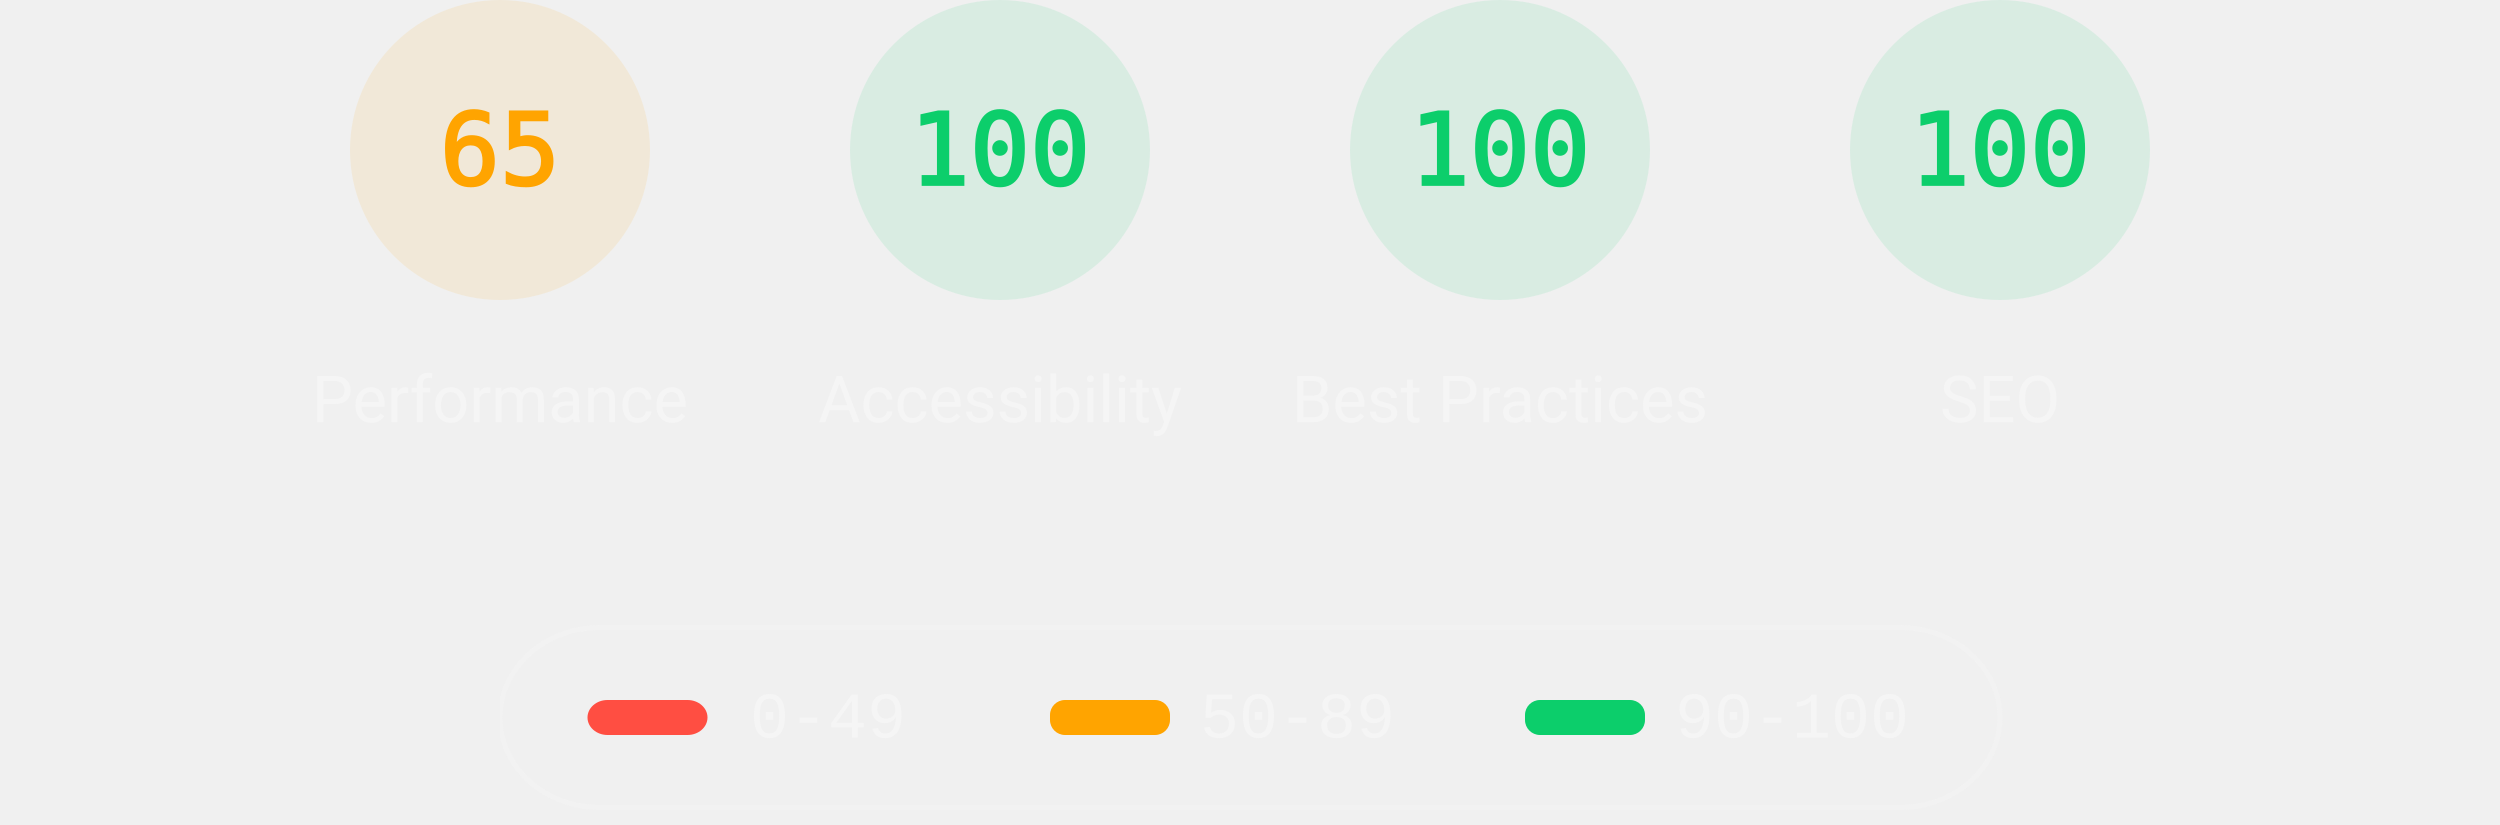
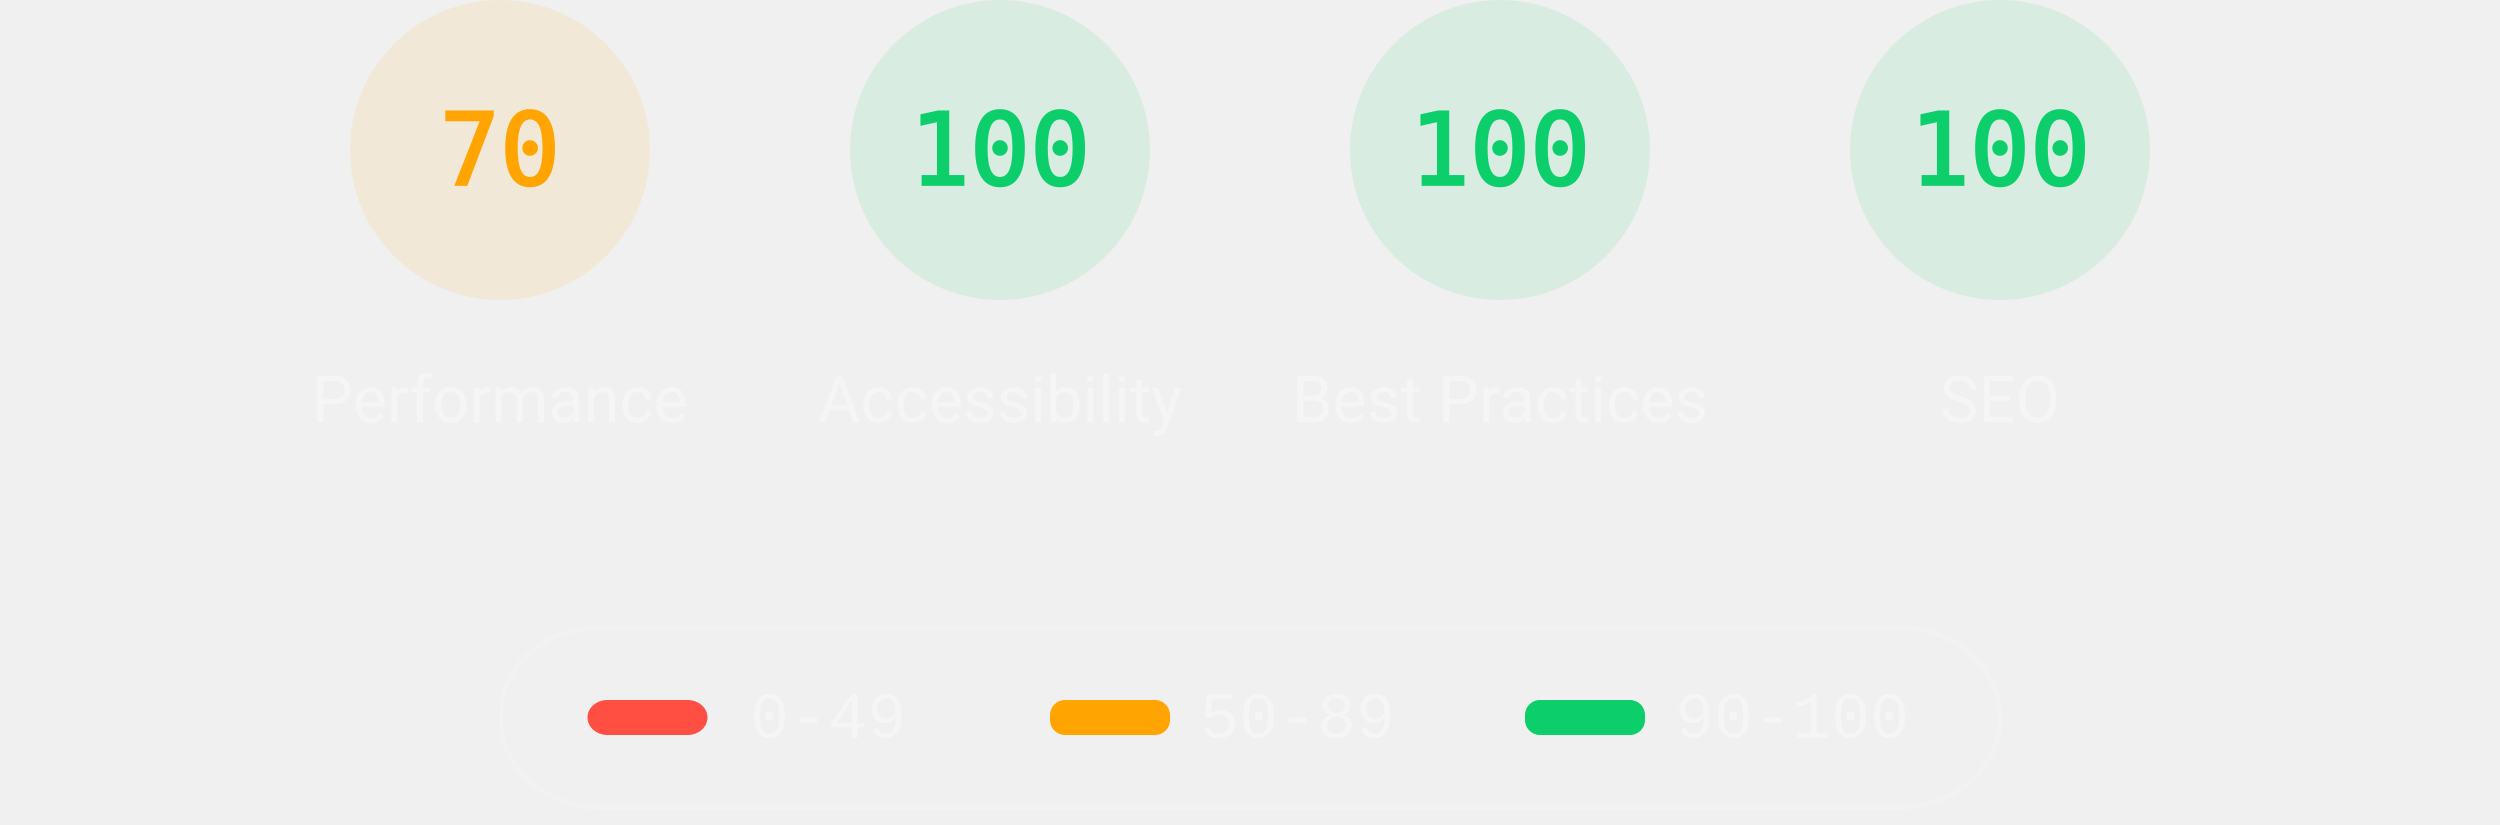
<svg xmlns="http://www.w3.org/2000/svg" class="theme--dark" fill="none" width="1000" height="330">
  <style>
			.gauge-base {
				opacity: 0.1
			}

			.gauge-arc {
				fill: none;
				animation-delay: 250ms;
				stroke-linecap: round;
				transform: rotate(-90deg);
				transform-origin: 100px 60px;
				animation: load-gauge 1s ease forwards
			}

			.guage-text {
				font-size: 40px;
				font-family: monospace;
				text-align: center
			}

			.guage-red {
				color: #ff4e42;
				fill: #ff4e42;
				stroke: #ff4e42
			}
			.guage-orange {
				color: #ffa400;
				fill: #ffa400;
				stroke: #ffa400
			}
			.guage-green {
				color: #0cce6b;
				fill: #0cce6b;
				stroke: #0cce6b
			}
			.theme--agnostic .guage-undefined {
				color: #5c5c5c;
				fill: #5c5c5c;
				stroke: #5c5c5c
			}
			.theme--light .guage-undefined {
				color: #1e1e1e;
				fill: #1e1e1e;
				stroke: #1e1e1e
			}
			.theme--dark .guage-undefined {
				color: #f5f5f5;
				fill: #f5f5f5;
				stroke: #f5f5f5
			}

			.guage-title {
				stroke: none;
				font-size: 26px;
				line-height: 26px;
				font-family: Roboto, Halvetica, Arial, sans-serif
			}
			.metric.guage-title {
				font-family: 'Courier New', Courier, monospace
			}
			.theme--agnostic .guage-title {
				color: #737373;
				fill: #737373
			}
			.theme--light .guage-title {
				color: #212121;
				fill: #212121
			}
			.theme--dark .guage-title {
				color: #f5f5f5;
				fill: #f5f5f5
			}

			@keyframes load-gauge {
				from {
					stroke-dasharray: 0 352.858
				}
			}
			.lh-gauge--pwa__disc {
				fill: #e0e0e0
			}
			.lh-gauge--pwa__logo {
				position: relative;
				fill: #b0b0b0
			}
			.lh-gauge--pwa__invisible {
				display: none
			}
			.lh-gauge--pwa__visible {
				display: inline
			}
			.guage-invisible {
				display: none
			}
			.lh-gauge--pwa__logo--primary-color {
				fill: #304ffe
			}
			.theme--agnostic .lh-gauge--pwa__logo--secondary-color {
				fill: #787878
			}
			.theme--light .lh-gauge--pwa__logo--secondary-color {
				fill: #3d3d3d
			}
			.theme--dark .lh-gauge--pwa__logo--secondary-color {
				fill: #d8b6b6
			}
			.theme--light #svg_2 {
				stroke: #00000022
			}
			.theme--agnostic #svg_2 {
				stroke: #616161
			}
			.theme--light #svg_2 {
				stroke: #00000022
			}
			.theme--dark #svg_2 {
				stroke: #f5f5f566
			}
		</style>
  <svg class="guage-div guage-perf guage-orange" viewBox="0 0 200 200" width="200" height="200" x="100" y="0">
    <circle class="gauge-base" r="56" cx="100" cy="60" stroke-width="8" />
-     <circle class="gauge-arc guage-arc-1" r="56" cx="100" cy="60" stroke-width="8" style="stroke-dasharray: 228.708, 351.858;" />
-     <text class="guage-text" x="100px" y="60px" alignment-baseline="central" dominant-baseline="central" text-anchor="middle">65</text>
+     <circle class="gauge-arc guage-arc-1" r="56" cx="100" cy="60" stroke-width="8" style="stroke-dasharray: 246.301, 351.858;" />
+     <text class="guage-text" x="100px" y="60px" alignment-baseline="central" dominant-baseline="central" text-anchor="middle">70</text>
    <text class="guage-title" x="100px" y="160px" alignment-baseline="central" dominant-baseline="central" text-anchor="middle">Performance</text>
  </svg>
  <svg class="guage-div guage-acc guage-green" viewBox="0 0 200 200" width="200" height="200" x="300" y="0">
    <circle class="gauge-base" r="56" cx="100" cy="60" stroke-width="8" />
    <circle class="gauge-arc guage-arc-2" r="56" cx="100" cy="60" stroke-width="8" style="stroke-dasharray: 351.858, 351.858;" />
    <text class="guage-text" x="100px" y="60px" alignment-baseline="central" dominant-baseline="central" text-anchor="middle">100</text>
    <text class="guage-title" x="100px" y="160px" alignment-baseline="central" dominant-baseline="central" text-anchor="middle">Accessibility</text>
  </svg>
  <svg class="guage-div guage-best guage-green" viewBox="0 0 200 200" width="200" height="200" x="500" y="0">
    <circle class="gauge-base" r="56" cx="100" cy="60" stroke-width="8" />
    <circle class="gauge-arc guage-arc-3" r="56" cx="100" cy="60" stroke-width="8" style="stroke-dasharray: 351.858, 351.858;" />
    <text class="guage-text" x="100px" y="60px" alignment-baseline="central" dominant-baseline="central" text-anchor="middle">100</text>
    <text class="guage-title" x="100px" y="160px" alignment-baseline="central" dominant-baseline="central" text-anchor="middle">Best Practices</text>
  </svg>
  <svg class="guage-div guage-seo guage-green" viewBox="0 0 200 200" width="200" height="200" x="700" y="0">
    <circle class="gauge-base" r="56" cx="100" cy="60" stroke-width="8" />
    <circle class="gauge-arc guage-arc-4" r="56" cx="100" cy="60" stroke-width="8" style="stroke-dasharray: 351.858, 351.858;" />
    <text class="guage-text" x="100px" y="60px" alignment-baseline="central" dominant-baseline="central" text-anchor="middle">100</text>
    <text class="guage-title" x="100px" y="160px" alignment-baseline="central" dominant-baseline="central" text-anchor="middle">SEO</text>
  </svg>
  <svg class="guage-div guage-pwa guage-invisible" viewBox="0 0 200 200" width="200" height="200" x="900" y="0">
    <svg viewBox="0 0 60 60" width="112" height="112" x="44" y="4">
      <defs>
        <linearGradient id="lh-gauge--pwa__check-circle__gradient-0" x1="50%" y1="0%" x2="50%" y2="100%">
          <stop stop-color="#00C852" offset="0%" />
          <stop stop-color="#009688" offset="100%" />
        </linearGradient>
        <linearGradient id="lh-gauge--pwa__installable__shadow-gradient-0" x1="76.056%" x2="24.111%" y1="82.995%" y2="24.735%">
          <stop stop-color="#A5D6A7" offset="0%" />
          <stop stop-color="#80CBC4" offset="100%" />
        </linearGradient>
        <linearGradient id="lh-gauge--pwa__fast-reliable__shadow-gradient-0" x1="76.056%" y1="82.995%" x2="25.678%" y2="26.493%">
          <stop stop-color="#64B5F6" offset="0%" />
          <stop stop-color="#2979FF" offset="100%" />
        </linearGradient>
        <g id="lh-gauge--pwa__fast-reliable-badge-0">
          <circle fill="#FFFFFF" cx="10" cy="10" r="10" />
          <path fill="#304FFE" d="M10 3.58l5.25 2.34v3.5c0 3.23-2.24 6.26-5.25 7-3.01-.74-5.25-3.77-5.25-7v-3.5L10 3.58zm-.47 10.74l2.76-4.83.03-.07c.04-.08 0-.24-.22-.24h-1.64l.47-3.26h-.47l-2.7 4.77c-.02.01.05-.1-.04.05-.09.16-.1.31.18.31h1.63l-.47 3.27h.47z" />
        </g>
        <g id="lh-gauge--pwa__installable-badge-0">
          <circle fill="#FFFFFF" cx="10" cy="10" r="10" />
          <path fill="#009688" d="M10 4.167A5.835 5.835 0 0 0 4.167 10 5.835 5.835 0 0 0 10 15.833 5.835 5.835 0 0 0 15.833 10 5.835 5.835 0 0 0 10 4.167zm2.917 6.416h-2.334v2.334H9.417v-2.334H7.083V9.417h2.334V7.083h1.166v2.334h2.334v1.166z" />
        </g>
      </defs>
      <g stroke="none" fill-rule="nonzero">
        <circle class="lh-gauge--pwa__disc" cx="30" cy="30" r="30" />
        <g class="lh-gauge--pwa__logo">
          <path d="M35.66 19.39l.7-1.75h2L37.4 15 38.6 12l3.4 9h-2.51l-.58-1.61z" />
          <path d="M33.52 21l3.65-9h-2.42l-2.5 5.82L30.5 12h-1.86l-1.9 5.82-1.35-2.65-1.21 3.72L25.4 21h2.38l1.72-5.2 1.64 5.2z" />
          <path fill-rule="nonzero" d="M20.3 17.91h1.48c.45 0 .85-.05 1.2-.15l.39-1.18 1.07-3.3a2.64 2.64 0 0 0-.28-.37c-.55-.6-1.36-.91-2.42-.91H18v9h2.3V17.9zm1.96-3.84c.22.22.33.5.33.87 0 .36-.1.65-.29.87-.2.23-.59.35-1.15.35h-.86v-2.41h.87c.52 0 .89.1 1.1.32z" />
        </g>
        <rect class="lh-gauge--pwa__component lh-gauge--pwa__na-line lh-gauge--pwa__invisible" fill="#FFFFFF" x="20" y="32" width="20" height="4" rx="2" />
        <g class="lh-gauge--pwa__component lh-gauge--pwa__fast-reliable-badge lh-gauge--pwa__invisible" transform="translate(20, 29)">
          <path fill="url(#lh-gauge--pwa__fast-reliable__shadow-gradient-0)" d="M33.63 19.49A30 30 0 0 1 16.2 30.36L3 17.14 17.14 3l16.49 16.49z" />
          <use href="#lh-gauge--pwa__fast-reliable-badge-0" />
        </g>
        <g class="lh-gauge--pwa__component lh-gauge--pwa__installable-badge lh-gauge--pwa__invisible" transform="translate(20, 29)">
          <path fill="url(#lh-gauge--pwa__installable__shadow-gradient-0)" d="M33.629 19.487c-4.272 5.453-10.391 9.39-17.415 10.869L3 17.142 17.142 3 33.63 19.487z" />
          <use href="#lh-gauge--pwa__installable-badge-0" />
        </g>
        <g class="lh-gauge--pwa__component lh-gauge--pwa__fast-reliable-installable-badges lh-gauge--pwa__invisible">
          <g transform="translate(8, 29)">
            <path fill="url(#lh-gauge--pwa__fast-reliable__shadow-gradient-0)" d="M16.321 30.463L3 17.143 17.142 3l22.365 22.365A29.864 29.864 0 0 1 22 31c-1.942 0-3.84-.184-5.679-.537z" />
            <use href="#lh-gauge--pwa__fast-reliable-badge-0" />
          </g>
          <g transform="translate(32, 29)">
            <path fill="url(#lh-gauge--pwa__installable__shadow-gradient-0)" d="M25.982 11.84a30.107 30.107 0 0 1-13.08 15.203L3 17.143 17.142 3l8.84 8.84z" />
            <use href="#lh-gauge--pwa__installable-badge-0" />
          </g>
        </g>
        <g class="lh-gauge--pwa__component lh-gauge--pwa__check-circle lh-gauge--pwa__invisible" transform="translate(18, 28)">
          <circle fill="#FFFFFF" cx="12" cy="12" r="12" />
          <path fill="url(#lh-gauge--pwa__check-circle__gradient-0)" d="M12 2a10 10 0 1 0 0 20 10 10 0 0 0 0-20zm-2 15l-5-5 1.41-1.41L10 14.17l7.59-7.59L19 8l-9 9z" />
        </g>
      </g>
    </svg>
    <text class="guage-title" y="160px" alignment-baseline="central" dominant-baseline="central" text-anchor="middle">
      <tspan x="100px" dy="-6px">Progressive</tspan>
      <tspan x="100px" dy="30px">Web App</tspan>
    </text>
  </svg>
  <svg width="604" height="76" x="200" y="250">
    <g>
      <rect fill="none" id="canvas_background" height="80" width="604" y="-1" x="-1" />
      <g display="none" overflow="visible" y="0" x="0" height="100%" width="100%" id="canvasGrid">
        <rect fill="url(#gridpattern)" stroke-width="0" y="0" x="0" height="100%" width="100%" />
      </g>
    </g>
    <g>
      <rect fill-opacity="0" stroke-width="2" rx="40" id="svg_2" height="72" width="600" y="1" x="0" fill="#000000" />
      <rect stroke="#000" rx="8" id="svg_3" height="14" width="48" y="30" x="35" stroke-opacity="null" stroke-width="0" fill="#ff4e42" />
      <rect stroke="#000" rx="6" id="svg_4" height="14" width="48" y="30" x="220" stroke-opacity="null" stroke-width="0" fill="#ffa400" />
      <rect stroke="#000" rx="6" id="svg_5" height="14" width="48" y="30" x="410" stroke-opacity="null" stroke-width="0" fill="#0cce6b" />
      <text class="metric guage-title" xml:space="preserve" text-anchor="start" font-size="26" id="svg_6" y="45" x="100" stroke-opacity="null" stroke-width="0" stroke="#000">0-49</text>
      <text class="metric guage-title" xml:space="preserve" text-anchor="start" font-size="26" id="svg_7" y="45" x="280" stroke-opacity="null" stroke-width="0" stroke="#000">50-89</text>
      <text class="metric guage-title" xml:space="preserve" text-anchor="start" font-size="26" id="svg_8" y="45" x="470" stroke-opacity="null" stroke-width="0" stroke="#000">90-100</text>
    </g>
  </svg>
</svg>
